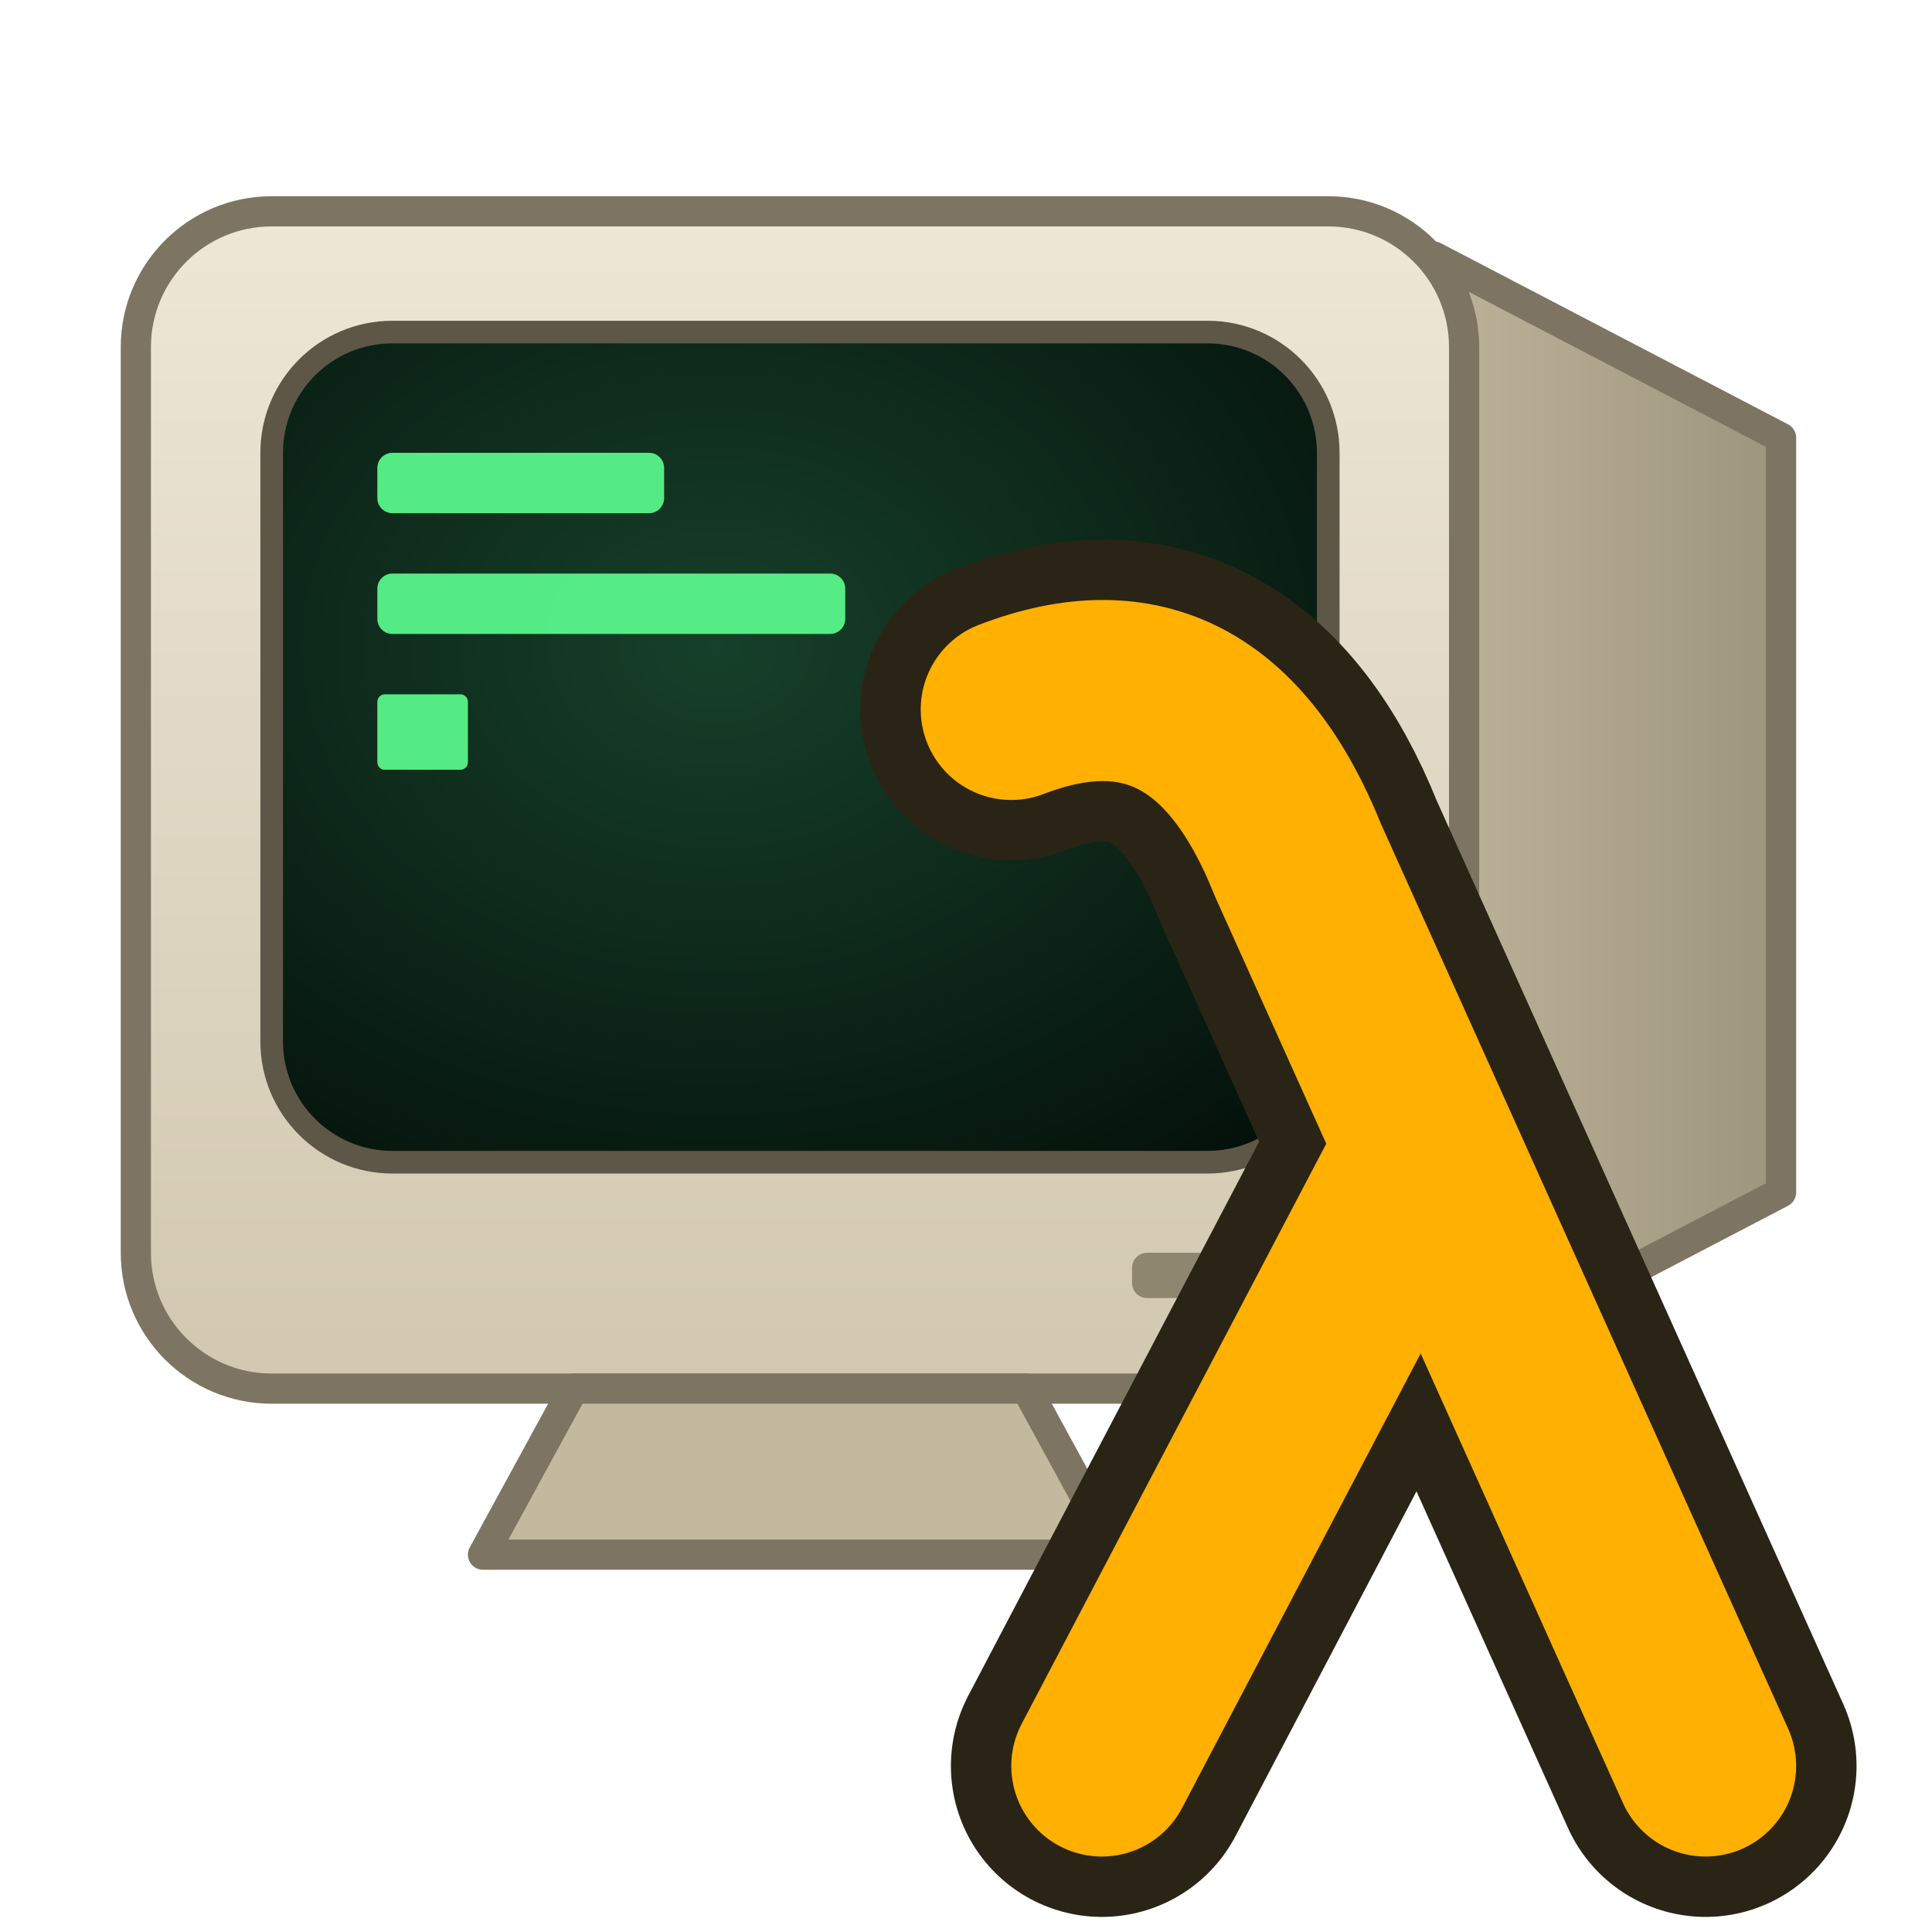
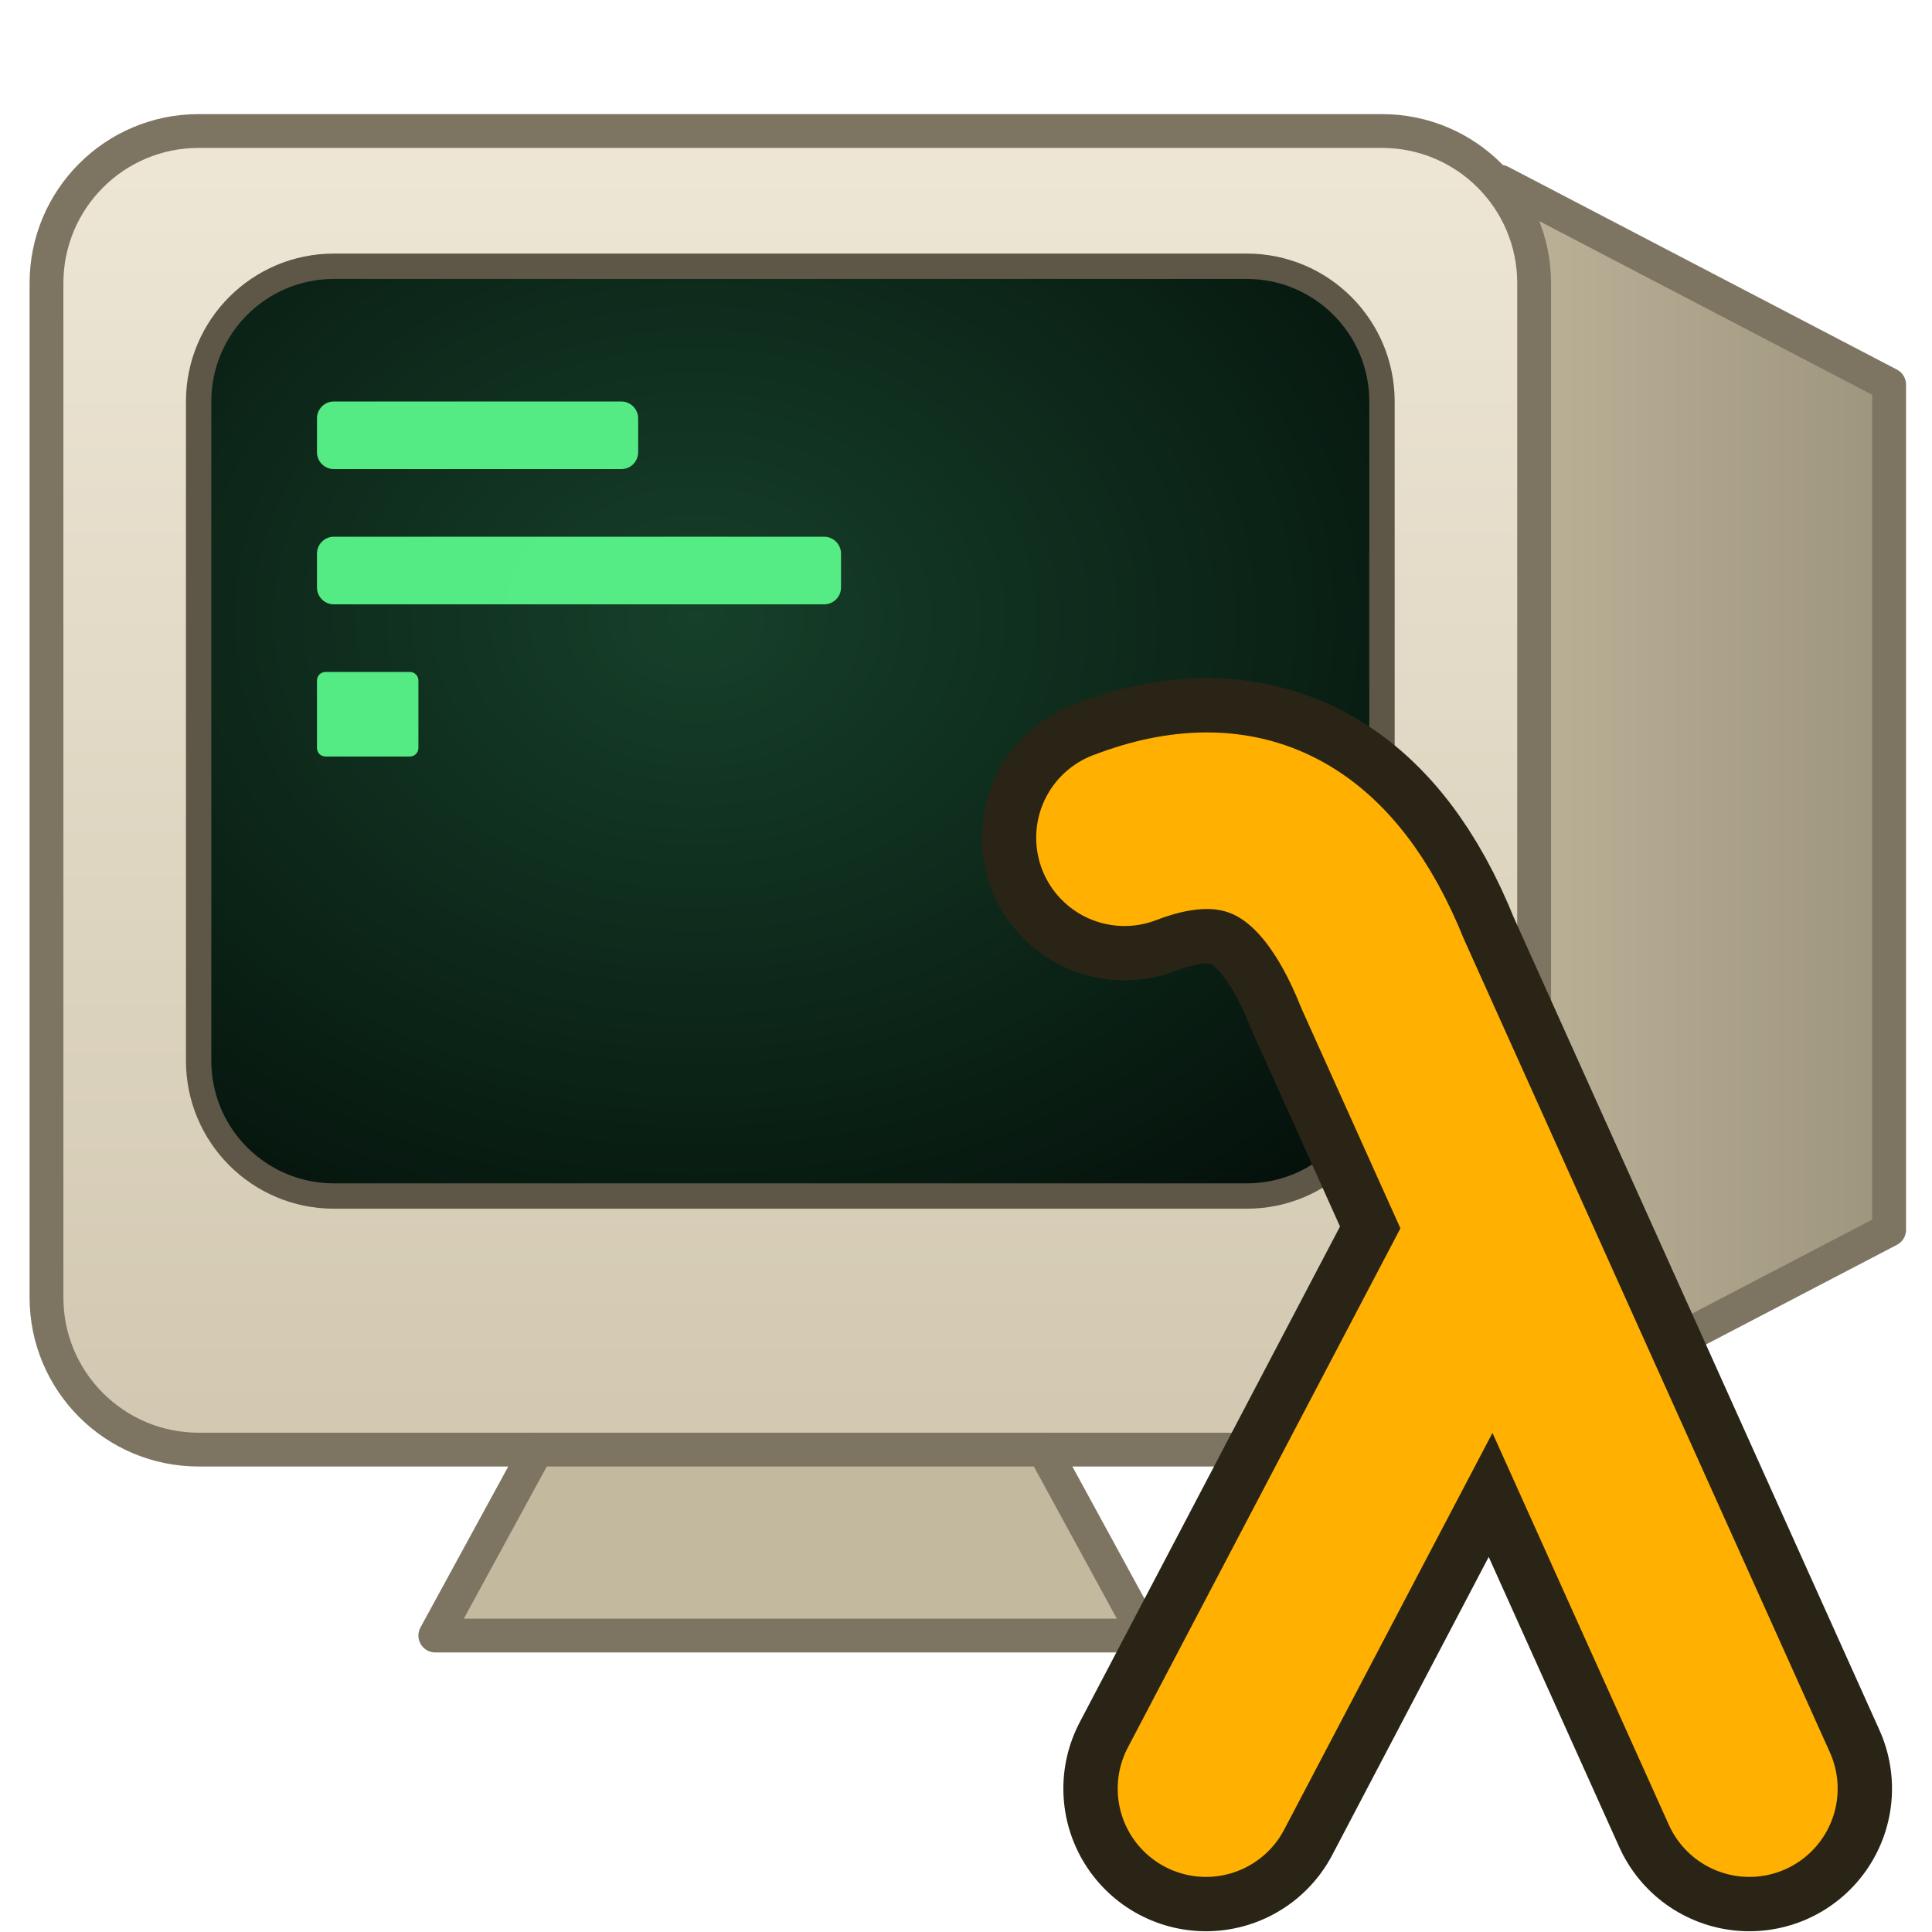
<svg xmlns="http://www.w3.org/2000/svg" viewBox="0 0 256 256">
  <defs>
    <path id="long" d="M10 10 Q36 0 48 30 L102 150" />
    <path id="leg" d="M64 70 L22 150" />
    <linearGradient id="face" x1="0" y1="0" x2="0" y2="1">
      <stop offset="0" stop-color="#EEE7D6" />
      <stop offset="1" stop-color="#D2C8B1" />
    </linearGradient>
    <linearGradient id="side" x1="0" y1="0" x2="1" y2="0">
      <stop offset="0" stop-color="#BDB399" />
      <stop offset="1" stop-color="#9E957E" />
    </linearGradient>
    <radialGradient id="glass" cx=".42" cy=".38" r=".8">
      <stop offset="0" stop-color="#16402A" />
      <stop offset="1" stop-color="#04100A" />
    </radialGradient>
  </defs>
-   <path d="M190 34 L236 58 L236 158 L190 182 Z" fill="url(#side)" stroke="#7D7562" stroke-width="4" stroke-linejoin="round" />
-   <rect x="18" y="28" width="176" height="156" rx="18" fill="url(#face)" stroke="#7D7562" stroke-width="4" />
-   <rect x="36" y="44" width="140" height="110" rx="16" fill="url(#glass)" stroke="#5E5747" stroke-width="3" />
-   <g fill="#5CFF8F" opacity=".9">
-     <rect x="50" y="60" width="38" height="8" rx="2" />
-     <rect x="50" y="76" width="62" height="8" rx="2" />
-     <rect x="50" y="92" width="12" height="10" rx="1" />
+   <g transform="translate(-14 -14) scale(1.12)">
+     <path d="M190 34 L236 58 L236 158 L190 182 Z" fill="url(#side)" stroke="#7D7562" stroke-width="4" stroke-linejoin="round" />
+     <rect x="18" y="28" width="176" height="156" rx="18" fill="url(#face)" stroke="#7D7562" stroke-width="4" />
+     <rect x="36" y="44" width="140" height="110" rx="16" fill="url(#glass)" stroke="#5E5747" stroke-width="3" />
+     <g fill="#5CFF8F" opacity=".9">
+       <rect x="50" y="60" width="38" height="8" rx="2" />
+       <rect x="50" y="76" width="62" height="8" rx="2" />
+       <rect x="50" y="92" width="12" height="10" rx="1" />
+     </g>
+     <path d="M76 184 L136 184 L148 206 L64 206 Z" fill="#C3B99F" stroke="#7D7562" stroke-width="4" stroke-linejoin="round" />
  </g>
-   <rect x="150" y="166" width="22" height="6" rx="2" fill="#8E866F" />
-   <path d="M76 184 L136 184 L148 206 L64 206 Z" fill="#C3B99F" stroke="#7D7562" stroke-width="4" stroke-linejoin="round" />
-   <g transform="translate(124 84)" fill="none" stroke-linecap="round" stroke-linejoin="round">
-     <use href="#long" stroke="#2A2416" stroke-width="40" />
-     <use href="#leg" stroke="#2A2416" stroke-width="40" />
-     <use href="#long" stroke="#FFB000" stroke-width="24" />
-     <use href="#leg" stroke="#FFB000" stroke-width="24" />
+   <g transform="translate(140 102) scale(0.9)" fill="none" stroke-linecap="round" stroke-linejoin="round">
+     <use href="#long" stroke="#2A2416" stroke-width="42" />
+     <use href="#leg" stroke="#2A2416" stroke-width="42" />
+     <use href="#long" stroke="#FFB000" stroke-width="26" />
+     <use href="#leg" stroke="#FFB000" stroke-width="26" />
  </g>
</svg>
